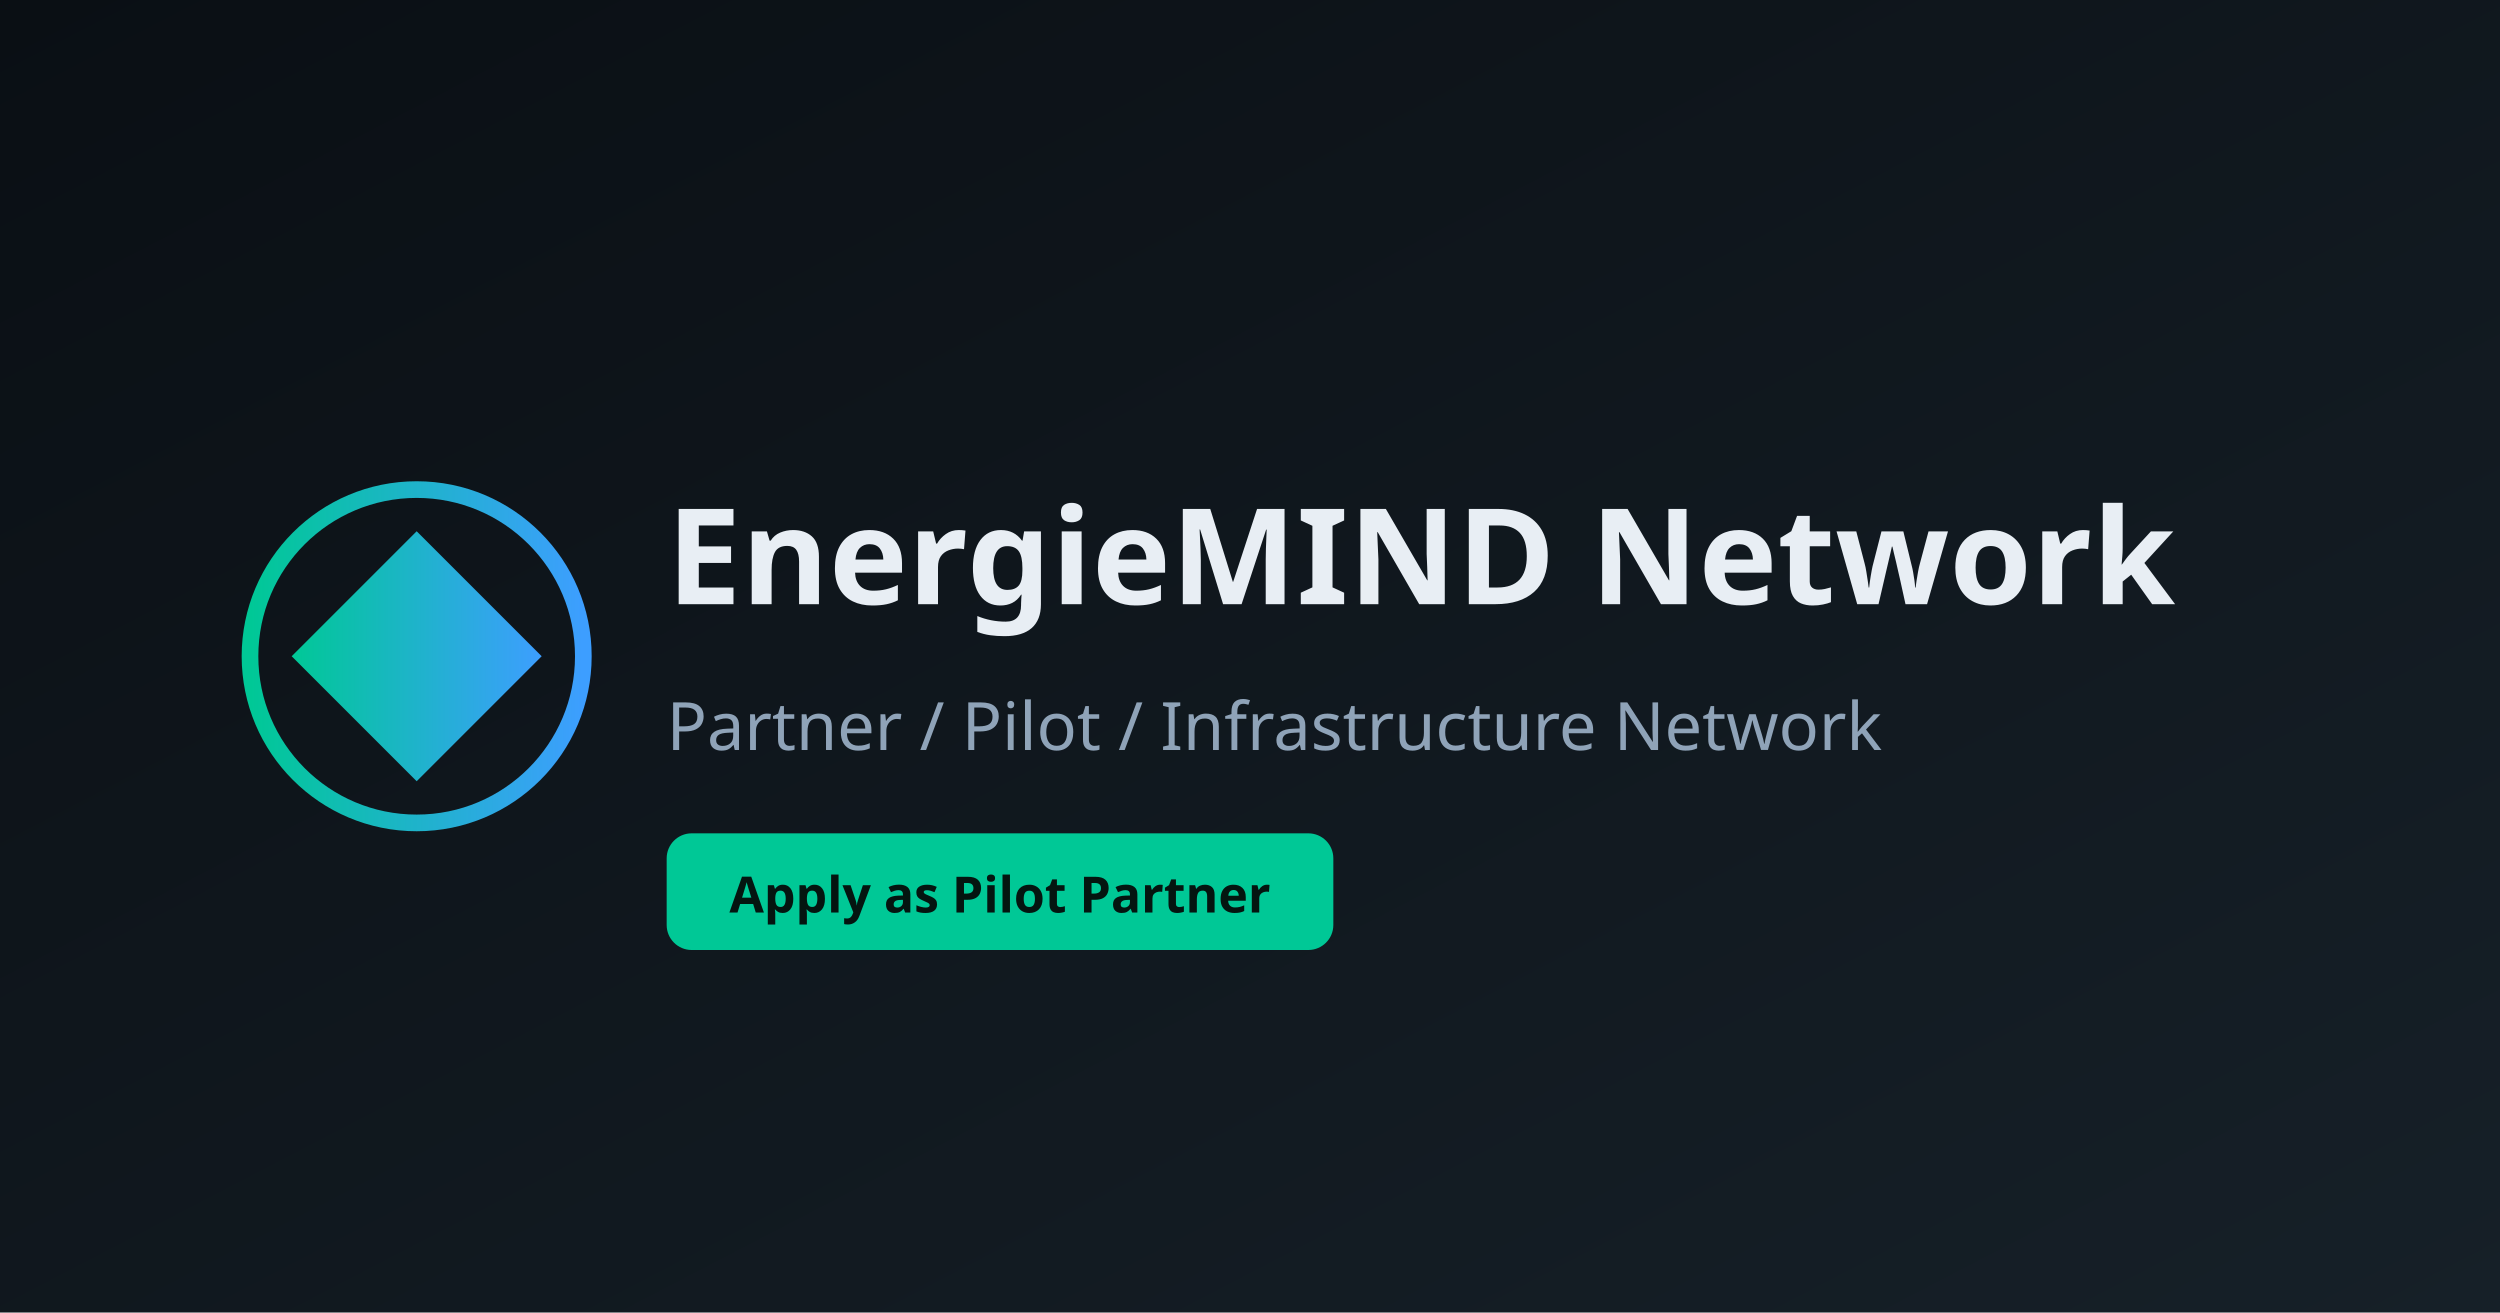
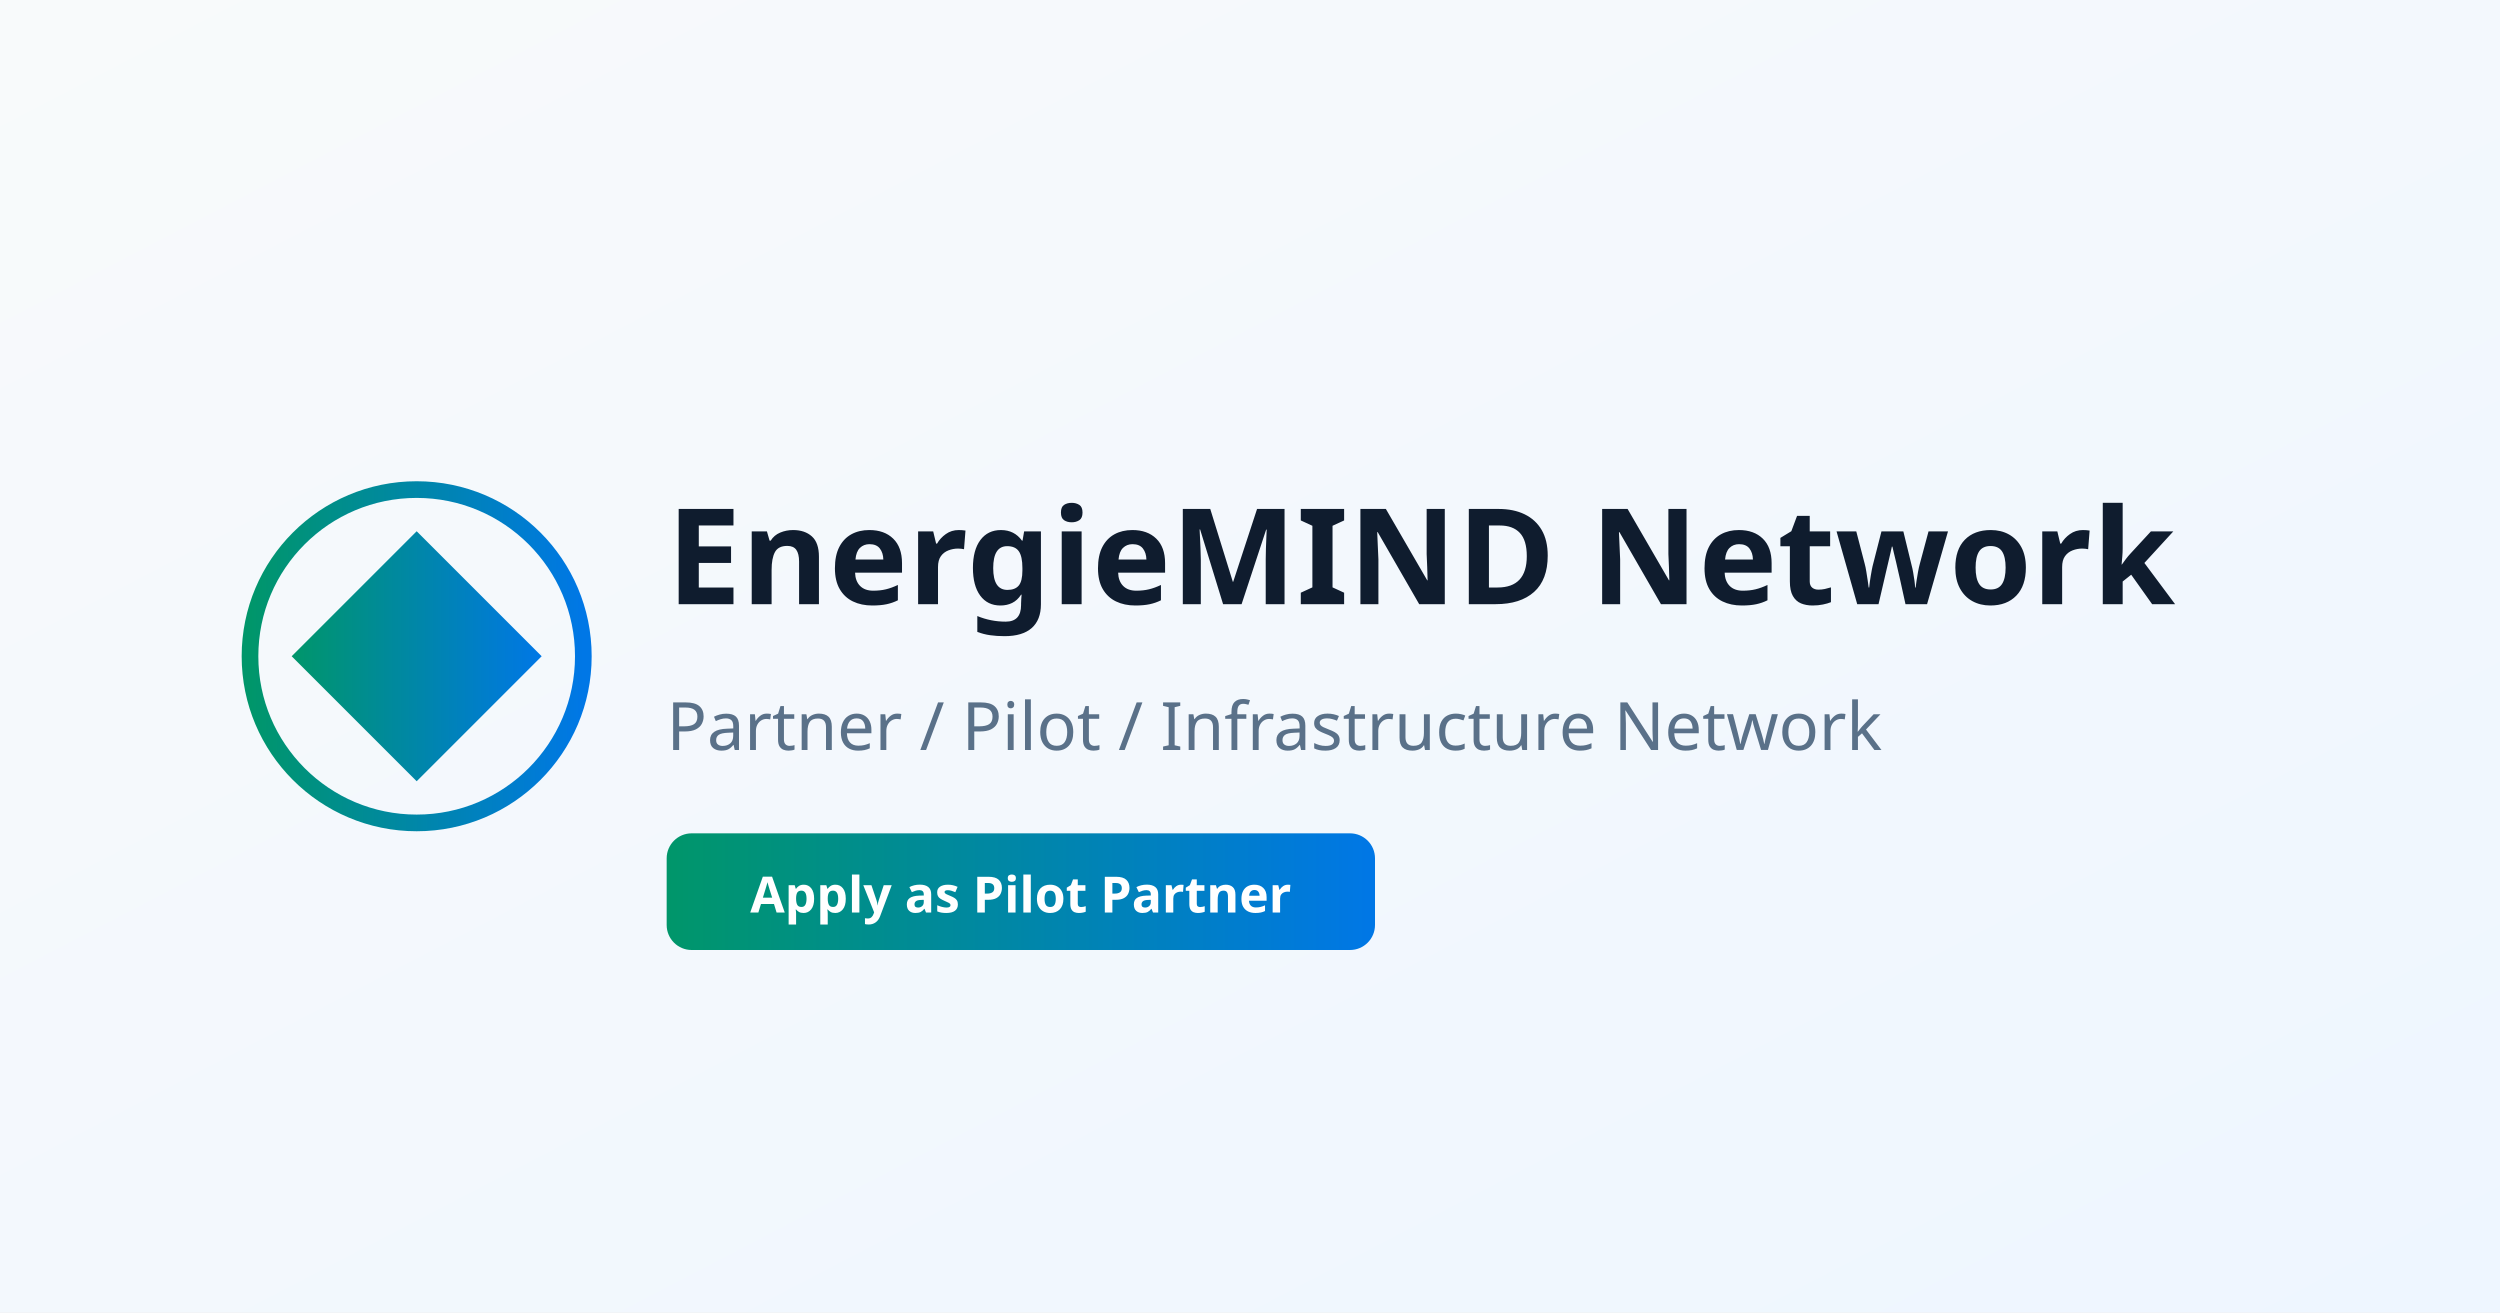
<svg xmlns="http://www.w3.org/2000/svg" viewBox="0 0 1200 630" role="img">
  <defs>
    <linearGradient id="bg" x1="0%" y1="0%" x2="100%" y2="100%">
-       <stop offset="0%" stop-color="#0a0f14" />
-       <stop offset="100%" stop-color="#162028" />
+       <stop offset="0%" stop-color="#f8fafb" />
+       <stop offset="100%" stop-color="#eef6ff" />
    </linearGradient>
    <linearGradient id="accent" x1="0%" y1="0%" x2="100%" y2="0%">
-       <stop offset="0%" stop-color="#00c896" />
-       <stop offset="100%" stop-color="#3d9eff" />
+       <stop offset="0%" stop-color="#00966a" />
+       <stop offset="100%" stop-color="#0077e6" />
    </linearGradient>
  </defs>
  <rect width="1200" height="630" fill="url(#bg)" />
  <circle cx="200" cy="315" r="80" fill="none" stroke="url(#accent)" stroke-width="8" />
  <path d="M140 315 L200 255 L260 315 L200 375 Z" fill="url(#accent)" />
-   <text x="320" y="290" font-family="system-ui,sans-serif" font-size="64" font-weight="700" fill="#e8eef4">EnergieMIND Network</text>
-   <text x="320" y="360" font-family="system-ui,sans-serif" font-size="32" fill="#8fa3b8">Partner / Pilot / Infrastructure Network</text>
-   <rect x="320" y="400" width="320" height="56" rx="12" fill="#00c896" />
-   <text x="480" y="438" text-anchor="middle" font-family="system-ui,sans-serif" font-size="24" font-weight="600" fill="#041510">Apply as Pilot Partner</text>
+   <text x="320" y="290" font-family="DM Sans, system-ui, sans-serif" font-size="64" font-weight="700" fill="#0f1c2e">EnergieMIND Network</text>
+   <text x="320" y="360" font-family="DM Sans, system-ui, sans-serif" font-size="32" fill="#5a7189">Partner / Pilot / Infrastructure Network</text>
+   <rect x="320" y="400" width="340" height="56" rx="12" fill="url(#accent)" />
+   <text x="490" y="438" text-anchor="middle" font-family="DM Sans, system-ui, sans-serif" font-size="24" font-weight="600" fill="#ffffff">Apply as Pilot Partner</text>
</svg>
